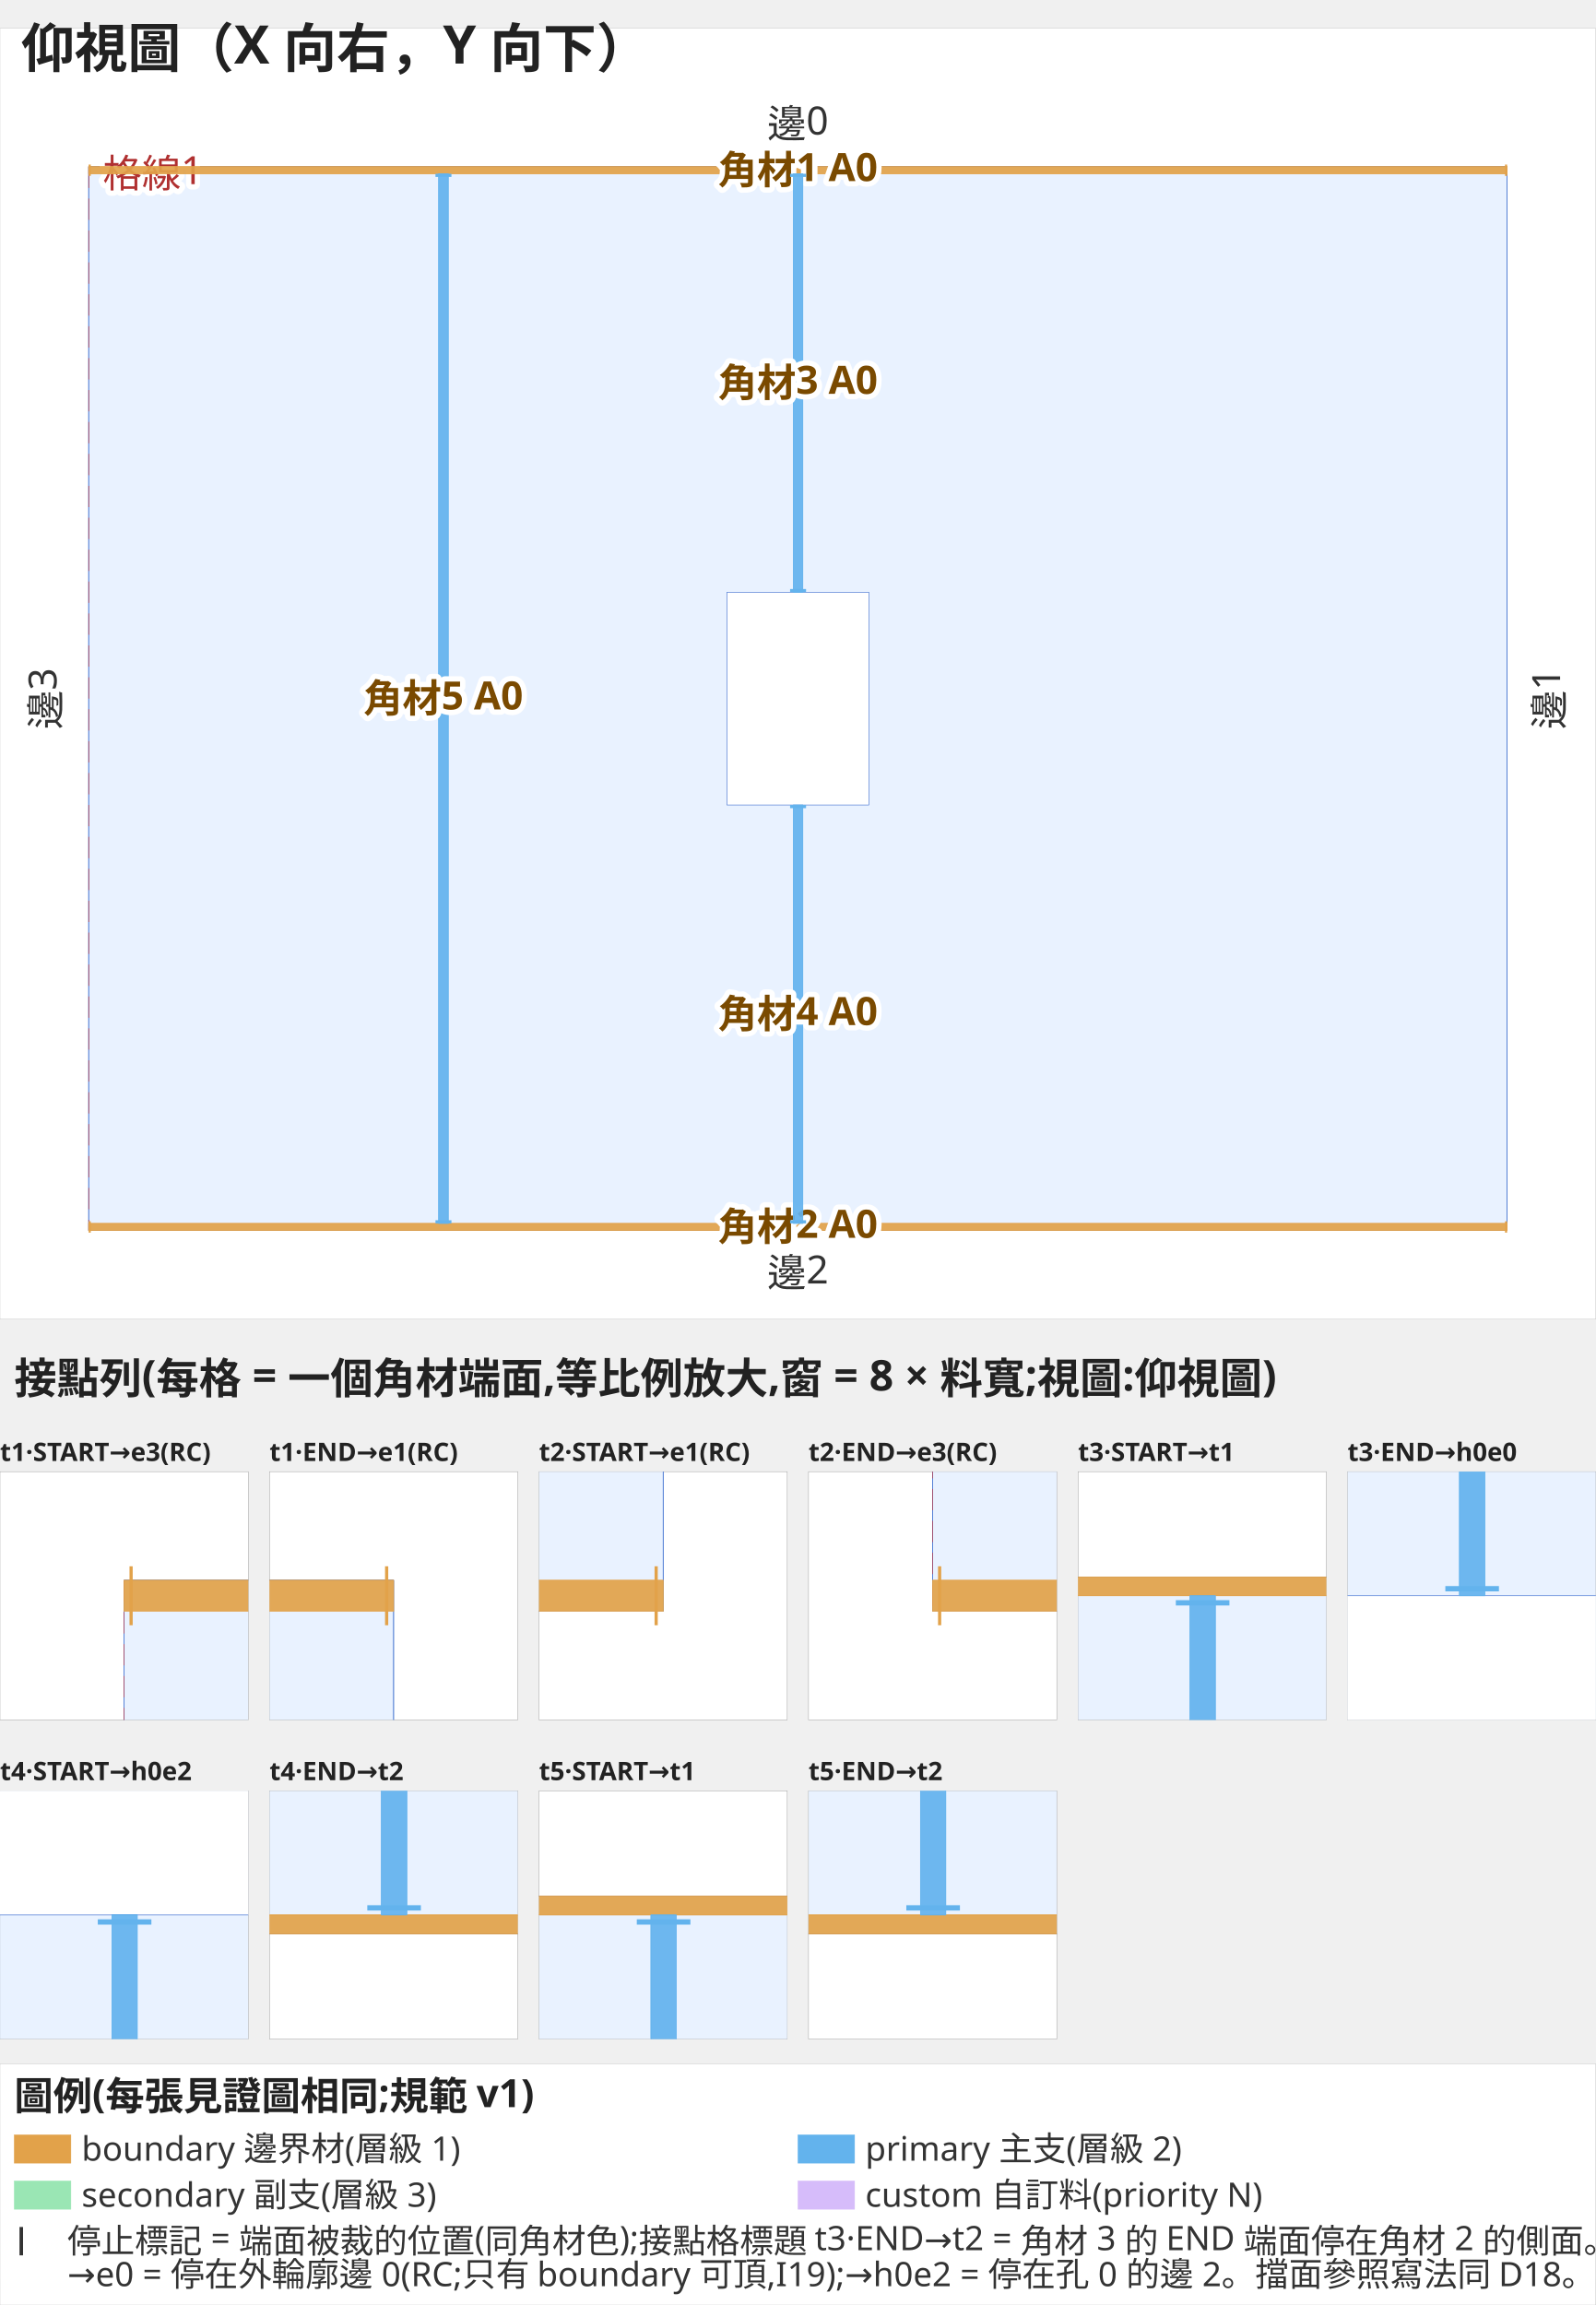
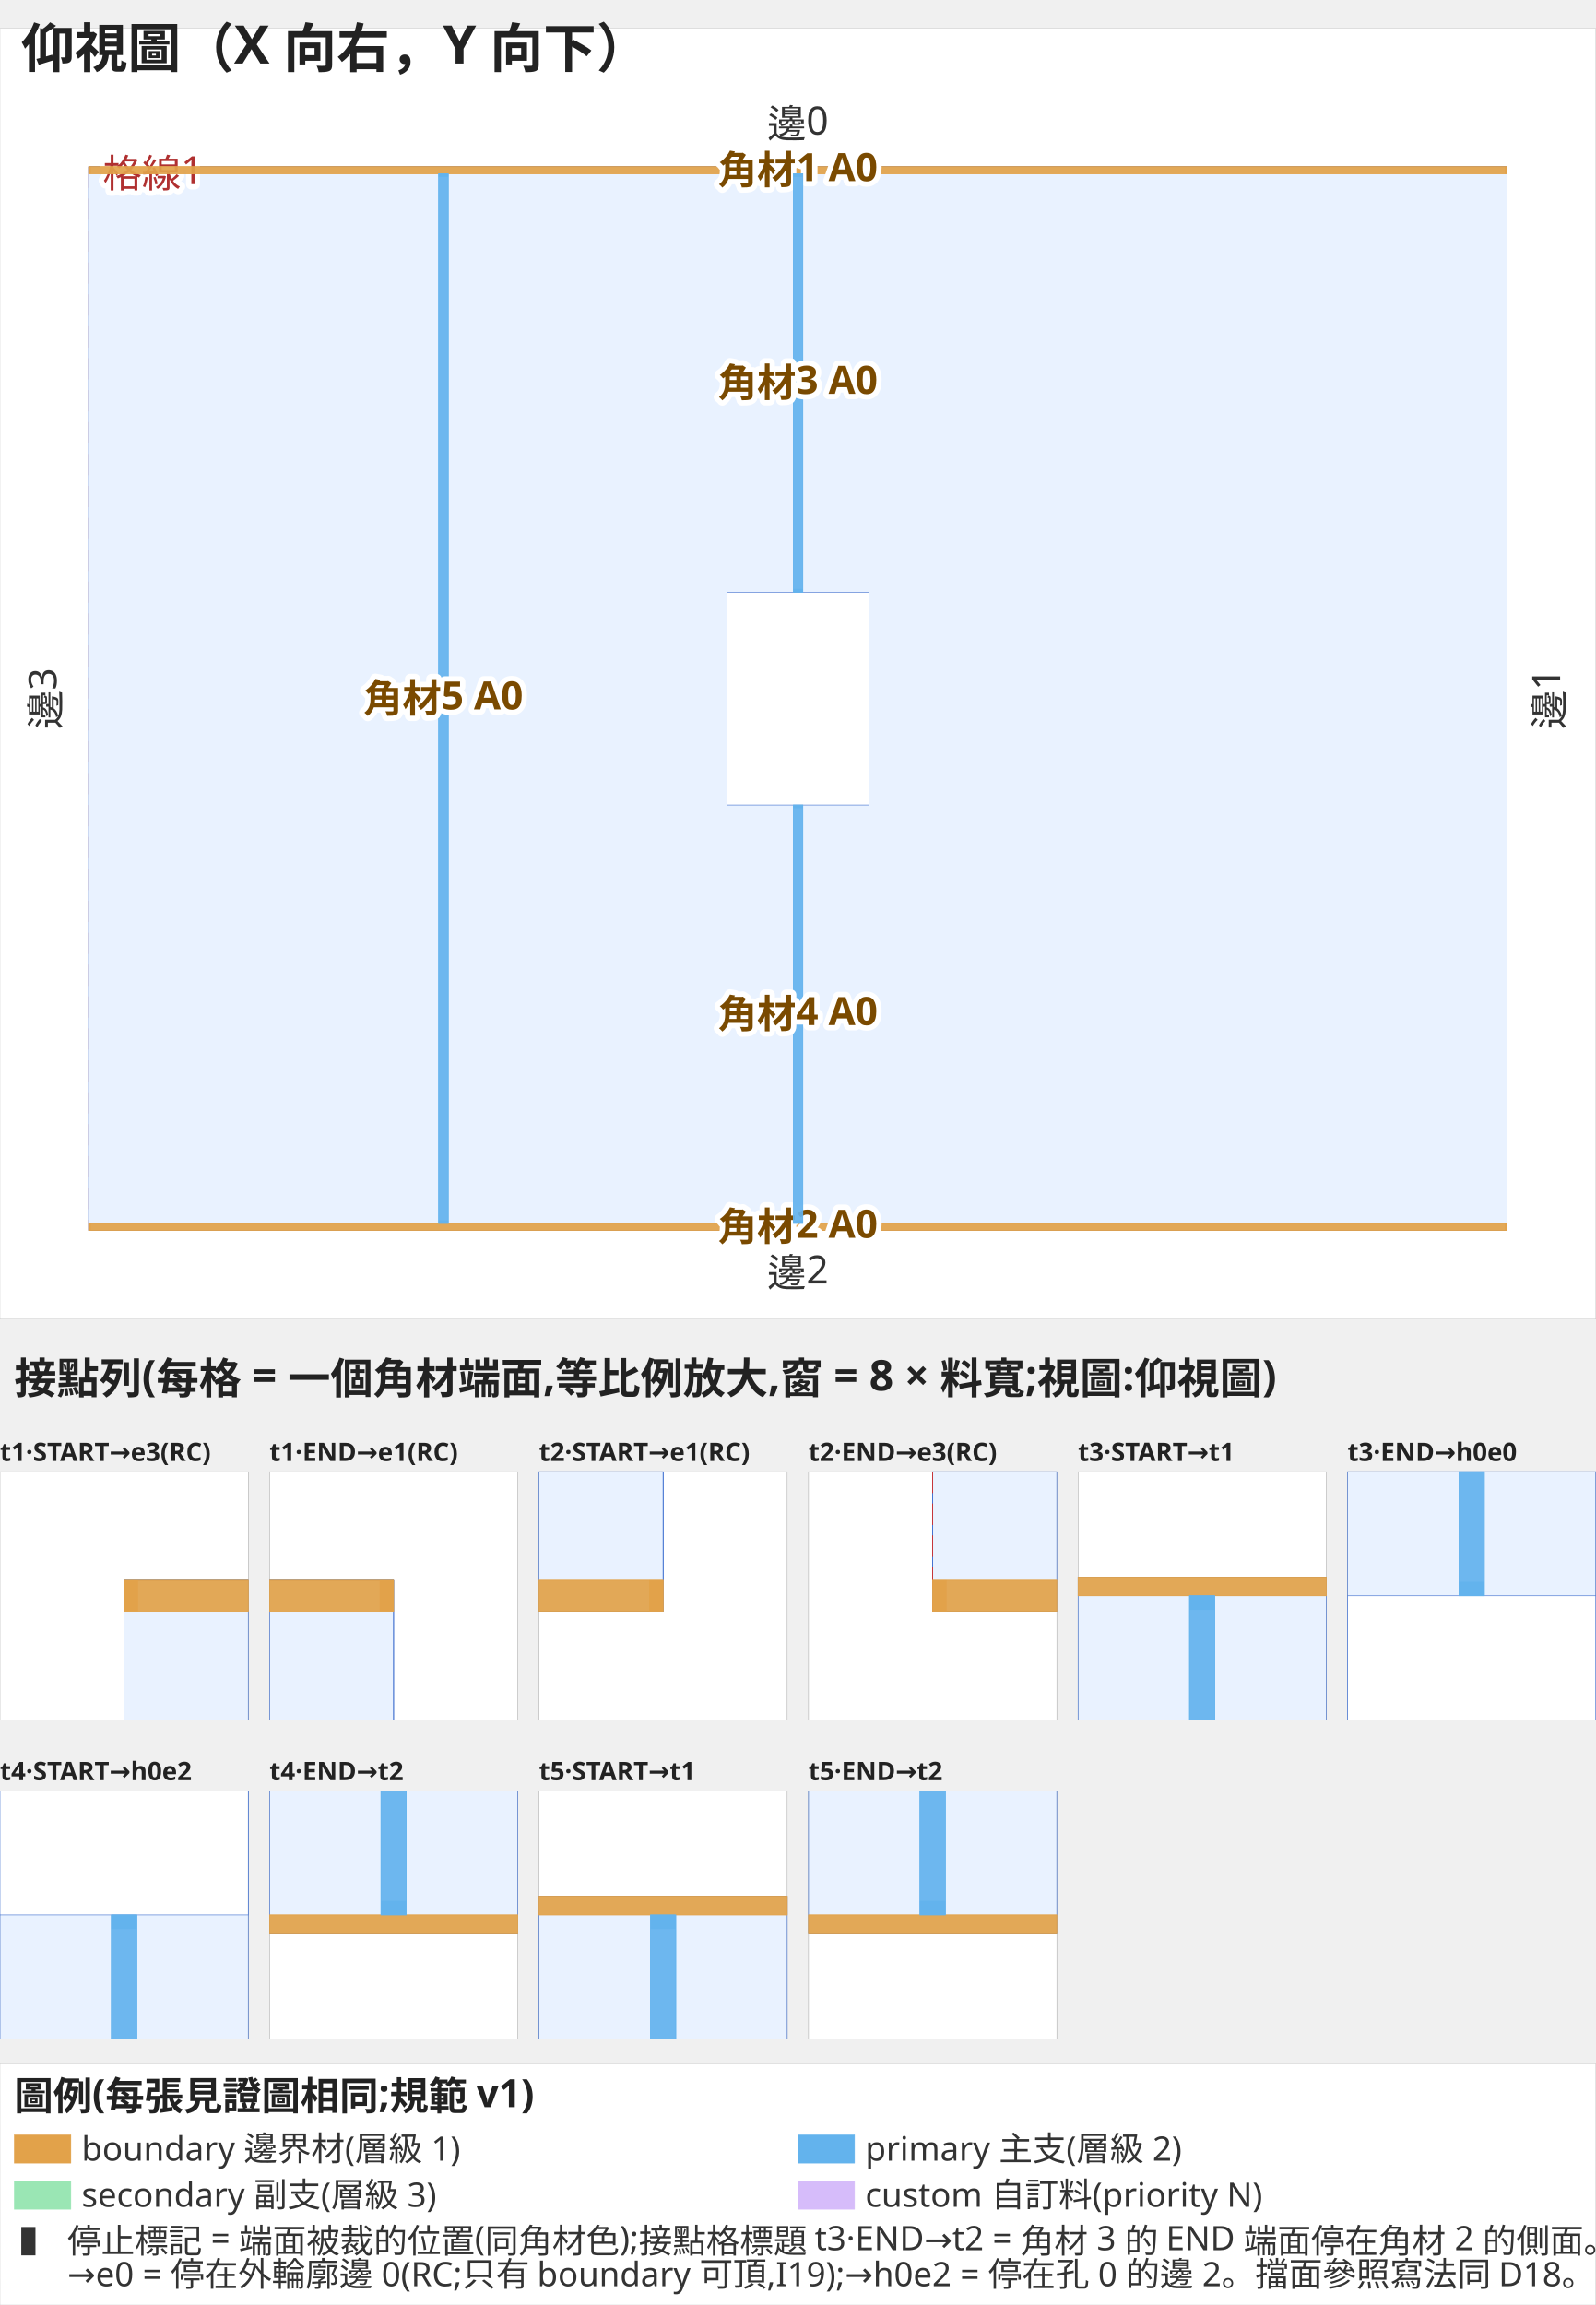
<svg xmlns="http://www.w3.org/2000/svg" width="100%" viewBox="0 1460 4500 6500" data-full="0 1460 4500 6500">
  <style>
  polygon, line, rect { vector-effect: non-scaling-stroke; }
  .frame { fill: #ffffff; stroke: #bbbbbb; stroke-width: 1px; }
  .title { font: bold 150px sans-serif; fill: #222222; }
  .label { font: 110px sans-serif; fill: #333333; text-anchor: middle; dominant-baseline: middle; }
  .guide-label { text-anchor: start; fill: #b03030; }
  .timber-label { fill: #7a4a00; font-weight: bold; }
  .guide-label, .timber-label { paint-order: stroke; stroke: #ffffff; stroke-width: 30px; stroke-linejoin: round; }
  .surface { fill: #dbe9ff; fill-opacity: 0.6; stroke: #3366cc; stroke-width: 1.5px; }
  .hole { fill: #ffffff; stroke: #3366cc; stroke-width: 1.5px; }
  .edge { stroke: #3366cc; stroke-width: 1.5px; }
  .edge-free { stroke: #e08020; stroke-width: 1.5px; stroke-dasharray: 30 15; }
  .guide { stroke: #cc3333; stroke-width: 1px; stroke-dasharray: 60 30; }
  .timber-face { fill: #ffd27f; fill-opacity: 0.5; stroke: #a06000; stroke-width: 1.5px; }
  .timber-face-near { fill-opacity: 0.85; }
</style>
-   <style id="witness">.role-boundary{fill:#e2a24a;stroke:#e2a24a}.role-primary{fill:#63b3ed;stroke:#63b3ed}.role-secondary{fill:#9ae6b4;stroke:#9ae6b4}.role-custom{fill:#d6bcfa;stroke:#d6bcfa}.stop{fill:none;stroke-linecap:butt}.stop-label{font:bold 110px sans-serif;dominant-baseline:middle;paint-order:stroke;stroke:#ffffff;stroke-width:30px;stroke-linejoin:round}.tile-frame{fill:#ffffff;stroke:#888888;stroke-width:1px}.tile-title{font:bold 72px sans-serif;fill:#222222}.tile .label{display:none}.legend-title{font:bold 110px sans-serif;fill:#222222}.legend-text{font:95px sans-serif;fill:#333333;dominant-baseline:middle}.legend-box{fill:#ffffff;stroke:#bbbbbb;stroke-width:1px}.section-title{font:bold 120px sans-serif;fill:#222222}</style>
+   <style id="witness">.role-boundary{fill:#e2a24a;stroke:#e2a24a}.role-primary{fill:#63b3ed;stroke:#63b3ed}.role-secondary{fill:#9ae6b4;stroke:#9ae6b4}.role-custom{fill:#d6bcfa;stroke:#d6bcfa}.stop{stroke:none}.stop-label{font:bold 110px sans-serif;dominant-baseline:middle;paint-order:stroke;stroke:#ffffff;stroke-width:30px;stroke-linejoin:round}.tile-frame{fill:#ffffff;stroke:#888888;stroke-width:1px}.tile-title{font:bold 72px sans-serif;fill:#222222}.tile line.edge,.tile line.guide,.tile line.edge-free{stroke-width:2px}.legend-title{font:bold 110px sans-serif;fill:#222222}.legend-text{font:95px sans-serif;fill:#333333;dominant-baseline:middle}.legend-box{fill:#ffffff;stroke:#bbbbbb;stroke-width:1px}.section-title{font:bold 120px sans-serif;fill:#222222}</style>
  <g transform="translate(250,1930)" data-view="bottom">
    <rect class="frame" x="-250" y="-390" width="4500" height="3640" />
    <text x="-190" y="-280" class="title">仰視圖（X 向右，Y 向下）</text>
    <polygon points="0,0 4000,0 4000,3000 0,3000" class="surface" />
    <polygon points="1800,1200 2200,1200 2200,1800 1800,1800" class="hole" />
    <line x1="0" y1="0" x2="4000" y2="0" class="edge" />
    <text x="2000" y="-120" class="label">邊0</text>
    <line x1="4000" y1="0" x2="4000" y2="3000" class="edge" />
    <text x="4120" y="1500" class="label" transform="rotate(-90 4120 1500)">邊1</text>
    <line x1="4000" y1="3000" x2="0" y2="3000" class="edge" />
    <text x="2000" y="3120" class="label">邊2</text>
    <line x1="0" y1="3000" x2="0" y2="0" class="edge" />
    <text x="-120" y="1500" class="label" transform="rotate(-90 -120 1500)">邊3</text>
    <line x1="0" y1="0" x2="0" y2="3000" class="guide" />
    <text x="40" y="20" class="label guide-label">格線1</text>
    <line x1="0" y1="0" x2="0" y2="3000" class="guide" />
    <polygon points="0,0 4000,0 4000,20 0,20" class="timber-face role-boundary" data-t="1" />
    <polygon points="0,0 0,20 4000,20 4000,0" class="timber-face timber-face-near role-boundary" data-t="1" />
    <text x="2000" y="10" class="label timber-label">角材1 A0</text>
    <polygon points="4000,3000 0,3000 0,2980 4000,2980" class="timber-face role-boundary" data-t="2" />
    <polygon points="4000,3000 4000,2980 0,2980 0,3000" class="timber-face timber-face-near role-boundary" data-t="2" />
    <text x="2000" y="2990" class="label timber-label">角材2 A0</text>
    <polygon points="2014,20 2014,1200 1987,1200 1987,20" class="timber-face role-primary" data-t="3" />
    <polygon points="2014,20 1987,20 1987,1200 2014,1200" class="timber-face timber-face-near role-primary" data-t="3" />
    <text x="2000" y="610" class="label timber-label">角材3 A0</text>
    <polygon points="2014,1800 2014,2980 1987,2980 1987,1800" class="timber-face role-primary" data-t="4" />
    <polygon points="2014,1800 1987,1800 1987,2980 2014,2980" class="timber-face timber-face-near role-primary" data-t="4" />
    <text x="2000" y="2390" class="label timber-label">角材4 A0</text>
    <polygon points="1014,20 1014,2980 987,2980 987,20" class="timber-face role-primary" data-t="5" />
    <polygon points="1014,20 987,20 987,2980 1014,2980" class="timber-face timber-face-near role-primary" data-t="5" />
    <text x="1000" y="1500" class="label timber-label">角材5 A0</text>
-     <line x1="3" y1="-6" x2="3" y2="26" class="stop" stroke="#e2a24a" stroke-width="6" data-joint="t1.START" />
-     <line x1="3997" y1="-6" x2="3997" y2="26" class="stop" stroke="#e2a24a" stroke-width="6" data-joint="t1.END" />
-     <line x1="3997" y1="2974" x2="3997" y2="3006" class="stop" stroke="#e2a24a" stroke-width="6" data-joint="t2.START" />
-     <line x1="3" y1="2974" x2="3" y2="3006" class="stop" stroke="#e2a24a" stroke-width="6" data-joint="t2.END" />
-     <line x1="1978" y1="24.5" x2="2023" y2="24.5" class="stop" stroke="#63b3ed" stroke-width="9" data-joint="t3.START" />
-     <line x1="1978" y1="1195.5" x2="2023" y2="1195.5" class="stop" stroke="#63b3ed" stroke-width="9" data-joint="t3.END" />
-     <line x1="1978" y1="1804.5" x2="2023" y2="1804.5" class="stop" stroke="#63b3ed" stroke-width="9" data-joint="t4.START" />
-     <line x1="1978" y1="2975.5" x2="2023" y2="2975.5" class="stop" stroke="#63b3ed" stroke-width="9" data-joint="t4.END" />
-     <line x1="978" y1="24.5" x2="1023" y2="24.5" class="stop" stroke="#63b3ed" stroke-width="9" data-joint="t5.START" />
-     <line x1="978" y1="2975.5" x2="1023" y2="2975.5" class="stop" stroke="#63b3ed" stroke-width="9" data-joint="t5.END" />
+     <rect x="0" y="0" width="6" height="20" class="stop" fill="#e2a24a" data-joint="t1.START" />
+     <rect x="3994" y="0" width="6" height="20" class="stop" fill="#e2a24a" data-joint="t1.END" />
+     <rect x="3994" y="2980" width="6" height="20" class="stop" fill="#e2a24a" data-joint="t2.START" />
+     <rect x="0" y="2980" width="6" height="20" class="stop" fill="#e2a24a" data-joint="t2.END" />
+     <rect x="1987" y="20" width="27" height="9" class="stop" fill="#63b3ed" data-joint="t3.START" />
+     <rect x="1987" y="1191" width="27" height="9" class="stop" fill="#63b3ed" data-joint="t3.END" />
+     <rect x="1987" y="1800" width="27" height="9" class="stop" fill="#63b3ed" data-joint="t4.START" />
+     <rect x="1987" y="2971" width="27" height="9" class="stop" fill="#63b3ed" data-joint="t4.END" />
+     <rect x="987" y="20" width="27" height="9" class="stop" fill="#63b3ed" data-joint="t5.START" />
+     <rect x="987" y="2971" width="27" height="9" class="stop" fill="#63b3ed" data-joint="t5.END" />
  </g>
  <text x="40" y="5390" class="section-title">接點列(每格 = 一個角材端面,等比例放大,窗 = 8 × 料寬;視圖:仰視圖)</text>
  <text x="0" y="5580" class="tile-title">t1·START→e3(RC)</text>
  <rect x="0" y="5610" width="700" height="700" class="tile-frame" />
-   <svg x="0" y="5610" width="700" height="700" viewBox="-80 -70 160 160" preserveAspectRatio="xMidYMid meet" class="tile" data-joint="t1.START">
-     <polygon points="0,0 4000,0 4000,3000 0,3000" class="surface" />
-     <polygon points="1800,1200 2200,1200 2200,1800 1800,1800" class="hole" />
-     <line x1="0" y1="0" x2="4000" y2="0" class="edge" />
-     <line x1="4000" y1="0" x2="4000" y2="3000" class="edge" />
-     <line x1="4000" y1="3000" x2="0" y2="3000" class="edge" />
-     <line x1="0" y1="3000" x2="0" y2="0" class="edge" />
-     <line x1="0" y1="0" x2="0" y2="3000" class="guide" />
-     <line x1="0" y1="0" x2="0" y2="3000" class="guide" />
-     <polygon points="0,0 4000,0 4000,20 0,20" class="timber-face role-boundary" data-t="1" />
-     <polygon points="0,0 0,20 4000,20 4000,0" class="timber-face timber-face-near role-boundary" data-t="1" />
-     <polygon points="4000,3000 0,3000 0,2980 4000,2980" class="timber-face role-boundary" data-t="2" />
-     <polygon points="4000,3000 4000,2980 0,2980 0,3000" class="timber-face timber-face-near role-boundary" data-t="2" />
-     <polygon points="2014,20 2014,1200 1987,1200 1987,20" class="timber-face role-primary" data-t="3" />
-     <polygon points="2014,20 1987,20 1987,1200 2014,1200" class="timber-face timber-face-near role-primary" data-t="3" />
-     <polygon points="2014,1800 2014,2980 1987,2980 1987,1800" class="timber-face role-primary" data-t="4" />
-     <polygon points="2014,1800 1987,1800 1987,2980 2014,2980" class="timber-face timber-face-near role-primary" data-t="4" />
-     <polygon points="1014,20 1014,2980 987,2980 987,20" class="timber-face role-primary" data-t="5" />
-     <polygon points="1014,20 987,20 987,2980 1014,2980" class="timber-face timber-face-near role-primary" data-t="5" />
-     <line x1="4.5" y1="-9" x2="4.5" y2="29" class="stop" stroke="#e2a24a" stroke-width="9" data-joint="t1.START" />
-   </svg>
+   <g class="tile" data-joint="t1.START">
+     <polygon points="350,6310 350,5916.2 700,5916.2 700,6310" class="surface" />
+     <line x1="350" y1="5916.2" x2="700" y2="5916.2" class="edge" />
+     <line x1="350" y1="6310" x2="350" y2="5916.2" class="edge" />
+     <line x1="350" y1="5916.2" x2="350" y2="6310" class="guide" />
+     <line x1="350" y1="5916.2" x2="350" y2="6310" class="guide" />
+     <polygon points="350,5916.2 700,5916.2 700,6003.8 350,6003.8" class="timber-face role-boundary" data-t="1" />
+     <polygon points="700,5916.2 350,5916.2 350,6003.8 700,6003.8" class="timber-face timber-face-near role-boundary" data-t="1" />
+     <polygon points="350,5916.2 389.4,5916.2 389.4,6003.8 350,6003.8" class="stop" data-joint="t1.START" fill="#e2a24a" />
+   </g>
  <text x="760" y="5580" class="tile-title">t1·END→e1(RC)</text>
  <rect x="760" y="5610" width="700" height="700" class="tile-frame" />
-   <svg x="760" y="5610" width="700" height="700" viewBox="3920 -70 160 160" preserveAspectRatio="xMidYMid meet" class="tile" data-joint="t1.END">
-     <polygon points="0,0 4000,0 4000,3000 0,3000" class="surface" />
-     <polygon points="1800,1200 2200,1200 2200,1800 1800,1800" class="hole" />
-     <line x1="0" y1="0" x2="4000" y2="0" class="edge" />
-     <line x1="4000" y1="0" x2="4000" y2="3000" class="edge" />
-     <line x1="4000" y1="3000" x2="0" y2="3000" class="edge" />
-     <line x1="0" y1="3000" x2="0" y2="0" class="edge" />
-     <line x1="0" y1="0" x2="0" y2="3000" class="guide" />
-     <line x1="0" y1="0" x2="0" y2="3000" class="guide" />
-     <polygon points="0,0 4000,0 4000,20 0,20" class="timber-face role-boundary" data-t="1" />
-     <polygon points="0,0 0,20 4000,20 4000,0" class="timber-face timber-face-near role-boundary" data-t="1" />
-     <polygon points="4000,3000 0,3000 0,2980 4000,2980" class="timber-face role-boundary" data-t="2" />
-     <polygon points="4000,3000 4000,2980 0,2980 0,3000" class="timber-face timber-face-near role-boundary" data-t="2" />
-     <polygon points="2014,20 2014,1200 1987,1200 1987,20" class="timber-face role-primary" data-t="3" />
-     <polygon points="2014,20 1987,20 1987,1200 2014,1200" class="timber-face timber-face-near role-primary" data-t="3" />
-     <polygon points="2014,1800 2014,2980 1987,2980 1987,1800" class="timber-face role-primary" data-t="4" />
-     <polygon points="2014,1800 1987,1800 1987,2980 2014,2980" class="timber-face timber-face-near role-primary" data-t="4" />
-     <polygon points="1014,20 1014,2980 987,2980 987,20" class="timber-face role-primary" data-t="5" />
-     <polygon points="1014,20 987,20 987,2980 1014,2980" class="timber-face timber-face-near role-primary" data-t="5" />
-     <line x1="3995.5" y1="-9" x2="3995.5" y2="29" class="stop" stroke="#e2a24a" stroke-width="9" data-joint="t1.END" />
-   </svg>
+   <g class="tile" data-joint="t1.END">
+     <polygon points="760,6310 760,5916.2 1110,5916.2 1110,6310" class="surface" />
+     <line x1="760" y1="5916.2" x2="1110" y2="5916.2" class="edge" />
+     <line x1="1110" y1="5916.2" x2="1110" y2="6310" class="edge" />
+     <polygon points="760,5916.2 1110,5916.2 1110,6003.8 760,6003.8" class="timber-face role-boundary" data-t="1" />
+     <polygon points="760,5916.2 760,6003.8 1110,6003.8 1110,5916.2" class="timber-face timber-face-near role-boundary" data-t="1" />
+     <polygon points="1070.6,5916.2 1110,5916.2 1110,6003.8 1070.6,6003.8" class="stop" data-joint="t1.END" fill="#e2a24a" />
+   </g>
  <text x="1520" y="5580" class="tile-title">t2·START→e1(RC)</text>
  <rect x="1520" y="5610" width="700" height="700" class="tile-frame" />
-   <svg x="1520" y="5610" width="700" height="700" viewBox="3920 2910 160 160" preserveAspectRatio="xMidYMid meet" class="tile" data-joint="t2.START">
-     <polygon points="0,0 4000,0 4000,3000 0,3000" class="surface" />
-     <polygon points="1800,1200 2200,1200 2200,1800 1800,1800" class="hole" />
-     <line x1="0" y1="0" x2="4000" y2="0" class="edge" />
-     <line x1="4000" y1="0" x2="4000" y2="3000" class="edge" />
-     <line x1="4000" y1="3000" x2="0" y2="3000" class="edge" />
-     <line x1="0" y1="3000" x2="0" y2="0" class="edge" />
-     <line x1="0" y1="0" x2="0" y2="3000" class="guide" />
-     <line x1="0" y1="0" x2="0" y2="3000" class="guide" />
-     <polygon points="0,0 4000,0 4000,20 0,20" class="timber-face role-boundary" data-t="1" />
-     <polygon points="0,0 0,20 4000,20 4000,0" class="timber-face timber-face-near role-boundary" data-t="1" />
-     <polygon points="4000,3000 0,3000 0,2980 4000,2980" class="timber-face role-boundary" data-t="2" />
-     <polygon points="4000,3000 4000,2980 0,2980 0,3000" class="timber-face timber-face-near role-boundary" data-t="2" />
-     <polygon points="2014,20 2014,1200 1987,1200 1987,20" class="timber-face role-primary" data-t="3" />
-     <polygon points="2014,20 1987,20 1987,1200 2014,1200" class="timber-face timber-face-near role-primary" data-t="3" />
-     <polygon points="2014,1800 2014,2980 1987,2980 1987,1800" class="timber-face role-primary" data-t="4" />
-     <polygon points="2014,1800 1987,1800 1987,2980 2014,2980" class="timber-face timber-face-near role-primary" data-t="4" />
-     <polygon points="1014,20 1014,2980 987,2980 987,20" class="timber-face role-primary" data-t="5" />
-     <polygon points="1014,20 987,20 987,2980 1014,2980" class="timber-face timber-face-near role-primary" data-t="5" />
-     <line x1="3995.5" y1="2971" x2="3995.5" y2="3009" class="stop" stroke="#e2a24a" stroke-width="9" data-joint="t2.START" />
-   </svg>
+   <g class="tile" data-joint="t2.START">
+     <polygon points="1520,5610 1870,5610 1870,6003.8 1520,6003.8" class="surface" />
+     <line x1="1870" y1="5610" x2="1870" y2="6003.8" class="edge" />
+     <line x1="1870" y1="6003.8" x2="1520" y2="6003.8" class="edge" />
+     <polygon points="1870,6003.8 1520,6003.8 1520,5916.2 1870,5916.2" class="timber-face role-boundary" data-t="2" />
+     <polygon points="1520,6003.8 1870,6003.8 1870,5916.2 1520,5916.2" class="timber-face timber-face-near role-boundary" data-t="2" />
+     <polygon points="1830.6,5916.2 1870,5916.2 1870,6003.8 1830.6,6003.8" class="stop" data-joint="t2.START" fill="#e2a24a" />
+   </g>
  <text x="2280" y="5580" class="tile-title">t2·END→e3(RC)</text>
  <rect x="2280" y="5610" width="700" height="700" class="tile-frame" />
-   <svg x="2280" y="5610" width="700" height="700" viewBox="-80 2910 160 160" preserveAspectRatio="xMidYMid meet" class="tile" data-joint="t2.END">
-     <polygon points="0,0 4000,0 4000,3000 0,3000" class="surface" />
-     <polygon points="1800,1200 2200,1200 2200,1800 1800,1800" class="hole" />
-     <line x1="0" y1="0" x2="4000" y2="0" class="edge" />
-     <line x1="4000" y1="0" x2="4000" y2="3000" class="edge" />
-     <line x1="4000" y1="3000" x2="0" y2="3000" class="edge" />
-     <line x1="0" y1="3000" x2="0" y2="0" class="edge" />
-     <line x1="0" y1="0" x2="0" y2="3000" class="guide" />
-     <line x1="0" y1="0" x2="0" y2="3000" class="guide" />
-     <polygon points="0,0 4000,0 4000,20 0,20" class="timber-face role-boundary" data-t="1" />
-     <polygon points="0,0 0,20 4000,20 4000,0" class="timber-face timber-face-near role-boundary" data-t="1" />
-     <polygon points="4000,3000 0,3000 0,2980 4000,2980" class="timber-face role-boundary" data-t="2" />
-     <polygon points="4000,3000 4000,2980 0,2980 0,3000" class="timber-face timber-face-near role-boundary" data-t="2" />
-     <polygon points="2014,20 2014,1200 1987,1200 1987,20" class="timber-face role-primary" data-t="3" />
-     <polygon points="2014,20 1987,20 1987,1200 2014,1200" class="timber-face timber-face-near role-primary" data-t="3" />
-     <polygon points="2014,1800 2014,2980 1987,2980 1987,1800" class="timber-face role-primary" data-t="4" />
-     <polygon points="2014,1800 1987,1800 1987,2980 2014,2980" class="timber-face timber-face-near role-primary" data-t="4" />
-     <polygon points="1014,20 1014,2980 987,2980 987,20" class="timber-face role-primary" data-t="5" />
-     <polygon points="1014,20 987,20 987,2980 1014,2980" class="timber-face timber-face-near role-primary" data-t="5" />
-     <line x1="4.5" y1="2971" x2="4.5" y2="3009" class="stop" stroke="#e2a24a" stroke-width="9" data-joint="t2.END" />
-   </svg>
+   <g class="tile" data-joint="t2.END">
+     <polygon points="2630,5610 2980,5610 2980,6003.8 2630,6003.8" class="surface" />
+     <line x1="2980" y1="6003.8" x2="2630" y2="6003.8" class="edge" />
+     <line x1="2630" y1="6003.8" x2="2630" y2="5610" class="edge" />
+     <line x1="2630" y1="5610" x2="2630" y2="6003.8" class="guide" />
+     <line x1="2630" y1="5610" x2="2630" y2="6003.8" class="guide" />
+     <polygon points="2980,6003.8 2630,6003.8 2630,5916.2 2980,5916.2" class="timber-face role-boundary" data-t="2" />
+     <polygon points="2980,6003.8 2980,5916.2 2630,5916.2 2630,6003.8" class="timber-face timber-face-near role-boundary" data-t="2" />
+     <polygon points="2630,5916.2 2669.4,5916.2 2669.4,6003.8 2630,6003.8" class="stop" data-joint="t2.END" fill="#e2a24a" />
+   </g>
  <text x="3040" y="5580" class="tile-title">t3·START→t1</text>
  <rect x="3040" y="5610" width="700" height="700" class="tile-frame" />
-   <svg x="3040" y="5610" width="700" height="700" viewBox="1868 -112 264 264" preserveAspectRatio="xMidYMid meet" class="tile" data-joint="t3.START">
-     <polygon points="0,0 4000,0 4000,3000 0,3000" class="surface" />
-     <polygon points="1800,1200 2200,1200 2200,1800 1800,1800" class="hole" />
-     <line x1="0" y1="0" x2="4000" y2="0" class="edge" />
-     <line x1="4000" y1="0" x2="4000" y2="3000" class="edge" />
-     <line x1="4000" y1="3000" x2="0" y2="3000" class="edge" />
-     <line x1="0" y1="3000" x2="0" y2="0" class="edge" />
-     <line x1="0" y1="0" x2="0" y2="3000" class="guide" />
-     <line x1="0" y1="0" x2="0" y2="3000" class="guide" />
-     <polygon points="0,0 4000,0 4000,20 0,20" class="timber-face role-boundary" data-t="1" />
-     <polygon points="0,0 0,20 4000,20 4000,0" class="timber-face timber-face-near role-boundary" data-t="1" />
-     <polygon points="4000,3000 0,3000 0,2980 4000,2980" class="timber-face role-boundary" data-t="2" />
-     <polygon points="4000,3000 4000,2980 0,2980 0,3000" class="timber-face timber-face-near role-boundary" data-t="2" />
-     <polygon points="2014,20 2014,1200 1987,1200 1987,20" class="timber-face role-primary" data-t="3" />
-     <polygon points="2014,20 1987,20 1987,1200 2014,1200" class="timber-face timber-face-near role-primary" data-t="3" />
-     <polygon points="2014,1800 2014,2980 1987,2980 1987,1800" class="timber-face role-primary" data-t="4" />
-     <polygon points="2014,1800 1987,1800 1987,2980 2014,2980" class="timber-face timber-face-near role-primary" data-t="4" />
-     <polygon points="1014,20 1014,2980 987,2980 987,20" class="timber-face role-primary" data-t="5" />
-     <polygon points="1014,20 987,20 987,2980 1014,2980" class="timber-face timber-face-near role-primary" data-t="5" />
-     <line x1="1972" y1="27.5" x2="2029" y2="27.5" class="stop" stroke="#63b3ed" stroke-width="15" data-joint="t3.START" />
-   </svg>
+   <g class="tile" data-joint="t3.START">
+     <polygon points="3040,6310 3040,5907 3740,5907 3740,6310" class="surface" />
+     <line x1="3040" y1="5907" x2="3740" y2="5907" class="edge" />
+     <polygon points="3040,5907 3740,5907 3740,5960 3040,5960" class="timber-face role-boundary" data-t="1" />
+     <polygon points="3740,5907 3040,5907 3040,5960 3740,5960" class="timber-face timber-face-near role-boundary" data-t="1" />
+     <polygon points="3425.8,5960 3425.8,6310 3354.2,6310 3354.2,5960" class="timber-face role-primary" data-t="3" />
+     <polygon points="3425.8,6310 3425.8,5960 3354.2,5960 3354.2,6310" class="timber-face timber-face-near role-primary" data-t="3" />
+     <polygon points="3354.2,5960 3425.8,5960 3425.8,5999.8 3354.2,5999.8" class="stop" data-joint="t3.START" fill="#63b3ed" />
+   </g>
  <text x="3800" y="5580" class="tile-title">t3·END→h0e0</text>
  <rect x="3800" y="5610" width="700" height="700" class="tile-frame" />
-   <svg x="3800" y="5610" width="700" height="700" viewBox="1868 1068 264 264" preserveAspectRatio="xMidYMid meet" class="tile" data-joint="t3.END">
-     <polygon points="0,0 4000,0 4000,3000 0,3000" class="surface" />
-     <polygon points="1800,1200 2200,1200 2200,1800 1800,1800" class="hole" />
-     <line x1="0" y1="0" x2="4000" y2="0" class="edge" />
-     <line x1="4000" y1="0" x2="4000" y2="3000" class="edge" />
-     <line x1="4000" y1="3000" x2="0" y2="3000" class="edge" />
-     <line x1="0" y1="3000" x2="0" y2="0" class="edge" />
-     <line x1="0" y1="0" x2="0" y2="3000" class="guide" />
-     <line x1="0" y1="0" x2="0" y2="3000" class="guide" />
-     <polygon points="0,0 4000,0 4000,20 0,20" class="timber-face role-boundary" data-t="1" />
-     <polygon points="0,0 0,20 4000,20 4000,0" class="timber-face timber-face-near role-boundary" data-t="1" />
-     <polygon points="4000,3000 0,3000 0,2980 4000,2980" class="timber-face role-boundary" data-t="2" />
-     <polygon points="4000,3000 4000,2980 0,2980 0,3000" class="timber-face timber-face-near role-boundary" data-t="2" />
-     <polygon points="2014,20 2014,1200 1987,1200 1987,20" class="timber-face role-primary" data-t="3" />
-     <polygon points="2014,20 1987,20 1987,1200 2014,1200" class="timber-face timber-face-near role-primary" data-t="3" />
-     <polygon points="2014,1800 2014,2980 1987,2980 1987,1800" class="timber-face role-primary" data-t="4" />
-     <polygon points="2014,1800 1987,1800 1987,2980 2014,2980" class="timber-face timber-face-near role-primary" data-t="4" />
-     <polygon points="1014,20 1014,2980 987,2980 987,20" class="timber-face role-primary" data-t="5" />
-     <polygon points="1014,20 987,20 987,2980 1014,2980" class="timber-face timber-face-near role-primary" data-t="5" />
-     <line x1="1972" y1="1192.5" x2="2029" y2="1192.5" class="stop" stroke="#63b3ed" stroke-width="15" data-joint="t3.END" />
-   </svg>
+   <g class="tile" data-joint="t3.END">
+     <polygon points="3800,6310 3800,5610 4500,5610 4500,6310" class="surface" />
+     <polygon points="3800,6310 3800,5960 4500,5960 4500,6310" class="hole" />
+     <polygon points="4185.8,5610 4185.8,5960 4114.2,5960 4114.2,5610" class="timber-face role-primary" data-t="3" />
+     <polygon points="4185.8,5610 4114.2,5610 4114.2,5960 4185.8,5960" class="timber-face timber-face-near role-primary" data-t="3" />
+     <polygon points="4114.2,5920.2 4185.8,5920.2 4185.8,5960 4114.2,5960" class="stop" data-joint="t3.END" fill="#63b3ed" />
+   </g>
  <text x="0" y="6480" class="tile-title">t4·START→h0e2</text>
  <rect x="0" y="6510" width="700" height="700" class="tile-frame" />
-   <svg x="0" y="6510" width="700" height="700" viewBox="1868 1668 264 264" preserveAspectRatio="xMidYMid meet" class="tile" data-joint="t4.START">
-     <polygon points="0,0 4000,0 4000,3000 0,3000" class="surface" />
-     <polygon points="1800,1200 2200,1200 2200,1800 1800,1800" class="hole" />
-     <line x1="0" y1="0" x2="4000" y2="0" class="edge" />
-     <line x1="4000" y1="0" x2="4000" y2="3000" class="edge" />
-     <line x1="4000" y1="3000" x2="0" y2="3000" class="edge" />
-     <line x1="0" y1="3000" x2="0" y2="0" class="edge" />
-     <line x1="0" y1="0" x2="0" y2="3000" class="guide" />
-     <line x1="0" y1="0" x2="0" y2="3000" class="guide" />
-     <polygon points="0,0 4000,0 4000,20 0,20" class="timber-face role-boundary" data-t="1" />
-     <polygon points="0,0 0,20 4000,20 4000,0" class="timber-face timber-face-near role-boundary" data-t="1" />
-     <polygon points="4000,3000 0,3000 0,2980 4000,2980" class="timber-face role-boundary" data-t="2" />
-     <polygon points="4000,3000 4000,2980 0,2980 0,3000" class="timber-face timber-face-near role-boundary" data-t="2" />
-     <polygon points="2014,20 2014,1200 1987,1200 1987,20" class="timber-face role-primary" data-t="3" />
-     <polygon points="2014,20 1987,20 1987,1200 2014,1200" class="timber-face timber-face-near role-primary" data-t="3" />
-     <polygon points="2014,1800 2014,2980 1987,2980 1987,1800" class="timber-face role-primary" data-t="4" />
-     <polygon points="2014,1800 1987,1800 1987,2980 2014,2980" class="timber-face timber-face-near role-primary" data-t="4" />
-     <polygon points="1014,20 1014,2980 987,2980 987,20" class="timber-face role-primary" data-t="5" />
-     <polygon points="1014,20 987,20 987,2980 1014,2980" class="timber-face timber-face-near role-primary" data-t="5" />
-     <line x1="1972" y1="1807.5" x2="2029" y2="1807.5" class="stop" stroke="#63b3ed" stroke-width="15" data-joint="t4.START" />
-   </svg>
+   <g class="tile" data-joint="t4.START">
+     <polygon points="0,7210 0,6510 700,6510 700,7210" class="surface" />
+     <polygon points="0,6510 700,6510 700,6860 0,6860" class="hole" />
+     <polygon points="385.8,6860 385.8,7210 314.2,7210 314.2,6860" class="timber-face role-primary" data-t="4" />
+     <polygon points="385.8,7210 385.8,6860 314.2,6860 314.2,7210" class="timber-face timber-face-near role-primary" data-t="4" />
+     <polygon points="314.2,6860 385.8,6860 385.8,6899.8 314.2,6899.8" class="stop" data-joint="t4.START" fill="#63b3ed" />
+   </g>
  <text x="760" y="6480" class="tile-title">t4·END→t2</text>
  <rect x="760" y="6510" width="700" height="700" class="tile-frame" />
-   <svg x="760" y="6510" width="700" height="700" viewBox="1868 2848 264 264" preserveAspectRatio="xMidYMid meet" class="tile" data-joint="t4.END">
-     <polygon points="0,0 4000,0 4000,3000 0,3000" class="surface" />
-     <polygon points="1800,1200 2200,1200 2200,1800 1800,1800" class="hole" />
-     <line x1="0" y1="0" x2="4000" y2="0" class="edge" />
-     <line x1="4000" y1="0" x2="4000" y2="3000" class="edge" />
-     <line x1="4000" y1="3000" x2="0" y2="3000" class="edge" />
-     <line x1="0" y1="3000" x2="0" y2="0" class="edge" />
-     <line x1="0" y1="0" x2="0" y2="3000" class="guide" />
-     <line x1="0" y1="0" x2="0" y2="3000" class="guide" />
-     <polygon points="0,0 4000,0 4000,20 0,20" class="timber-face role-boundary" data-t="1" />
-     <polygon points="0,0 0,20 4000,20 4000,0" class="timber-face timber-face-near role-boundary" data-t="1" />
-     <polygon points="4000,3000 0,3000 0,2980 4000,2980" class="timber-face role-boundary" data-t="2" />
-     <polygon points="4000,3000 4000,2980 0,2980 0,3000" class="timber-face timber-face-near role-boundary" data-t="2" />
-     <polygon points="2014,20 2014,1200 1987,1200 1987,20" class="timber-face role-primary" data-t="3" />
-     <polygon points="2014,20 1987,20 1987,1200 2014,1200" class="timber-face timber-face-near role-primary" data-t="3" />
-     <polygon points="2014,1800 2014,2980 1987,2980 1987,1800" class="timber-face role-primary" data-t="4" />
-     <polygon points="2014,1800 1987,1800 1987,2980 2014,2980" class="timber-face timber-face-near role-primary" data-t="4" />
-     <polygon points="1014,20 1014,2980 987,2980 987,20" class="timber-face role-primary" data-t="5" />
-     <polygon points="1014,20 987,20 987,2980 1014,2980" class="timber-face timber-face-near role-primary" data-t="5" />
-     <line x1="1972" y1="2972.5" x2="2029" y2="2972.5" class="stop" stroke="#63b3ed" stroke-width="15" data-joint="t4.END" />
-   </svg>
+   <g class="tile" data-joint="t4.END">
+     <polygon points="760,6510 1460,6510 1460,6913 760,6913" class="surface" />
+     <line x1="1460" y1="6913" x2="760" y2="6913" class="edge" />
+     <polygon points="1460,6913 760,6913 760,6860 1460,6860" class="timber-face role-boundary" data-t="2" />
+     <polygon points="760,6913 1460,6913 1460,6860 760,6860" class="timber-face timber-face-near role-boundary" data-t="2" />
+     <polygon points="1145.8,6510 1145.8,6860 1074.2,6860 1074.2,6510" class="timber-face role-primary" data-t="4" />
+     <polygon points="1145.8,6510 1074.2,6510 1074.2,6860 1145.8,6860" class="timber-face timber-face-near role-primary" data-t="4" />
+     <polygon points="1074.2,6820.2 1145.8,6820.2 1145.8,6860 1074.2,6860" class="stop" data-joint="t4.END" fill="#63b3ed" />
+   </g>
  <text x="1520" y="6480" class="tile-title">t5·START→t1</text>
  <rect x="1520" y="6510" width="700" height="700" class="tile-frame" />
-   <svg x="1520" y="6510" width="700" height="700" viewBox="868 -112 264 264" preserveAspectRatio="xMidYMid meet" class="tile" data-joint="t5.START">
-     <polygon points="0,0 4000,0 4000,3000 0,3000" class="surface" />
-     <polygon points="1800,1200 2200,1200 2200,1800 1800,1800" class="hole" />
-     <line x1="0" y1="0" x2="4000" y2="0" class="edge" />
-     <line x1="4000" y1="0" x2="4000" y2="3000" class="edge" />
-     <line x1="4000" y1="3000" x2="0" y2="3000" class="edge" />
-     <line x1="0" y1="3000" x2="0" y2="0" class="edge" />
-     <line x1="0" y1="0" x2="0" y2="3000" class="guide" />
-     <line x1="0" y1="0" x2="0" y2="3000" class="guide" />
-     <polygon points="0,0 4000,0 4000,20 0,20" class="timber-face role-boundary" data-t="1" />
-     <polygon points="0,0 0,20 4000,20 4000,0" class="timber-face timber-face-near role-boundary" data-t="1" />
-     <polygon points="4000,3000 0,3000 0,2980 4000,2980" class="timber-face role-boundary" data-t="2" />
-     <polygon points="4000,3000 4000,2980 0,2980 0,3000" class="timber-face timber-face-near role-boundary" data-t="2" />
-     <polygon points="2014,20 2014,1200 1987,1200 1987,20" class="timber-face role-primary" data-t="3" />
-     <polygon points="2014,20 1987,20 1987,1200 2014,1200" class="timber-face timber-face-near role-primary" data-t="3" />
-     <polygon points="2014,1800 2014,2980 1987,2980 1987,1800" class="timber-face role-primary" data-t="4" />
-     <polygon points="2014,1800 1987,1800 1987,2980 2014,2980" class="timber-face timber-face-near role-primary" data-t="4" />
-     <polygon points="1014,20 1014,2980 987,2980 987,20" class="timber-face role-primary" data-t="5" />
-     <polygon points="1014,20 987,20 987,2980 1014,2980" class="timber-face timber-face-near role-primary" data-t="5" />
-     <line x1="972" y1="27.5" x2="1029" y2="27.5" class="stop" stroke="#63b3ed" stroke-width="15" data-joint="t5.START" />
-   </svg>
+   <g class="tile" data-joint="t5.START">
+     <polygon points="1520,7210 1520,6807 2220,6807 2220,7210" class="surface" />
+     <line x1="1520" y1="6807" x2="2220" y2="6807" class="edge" />
+     <polygon points="1520,6807 2220,6807 2220,6860 1520,6860" class="timber-face role-boundary" data-t="1" />
+     <polygon points="2220,6807 1520,6807 1520,6860 2220,6860" class="timber-face timber-face-near role-boundary" data-t="1" />
+     <polygon points="1905.8,6860 1905.8,7210 1834.2,7210 1834.2,6860" class="timber-face role-primary" data-t="5" />
+     <polygon points="1905.8,7210 1905.8,6860 1834.2,6860 1834.2,7210" class="timber-face timber-face-near role-primary" data-t="5" />
+     <polygon points="1834.2,6860 1905.8,6860 1905.8,6899.8 1834.2,6899.8" class="stop" data-joint="t5.START" fill="#63b3ed" />
+   </g>
  <text x="2280" y="6480" class="tile-title">t5·END→t2</text>
  <rect x="2280" y="6510" width="700" height="700" class="tile-frame" />
-   <svg x="2280" y="6510" width="700" height="700" viewBox="868 2848 264 264" preserveAspectRatio="xMidYMid meet" class="tile" data-joint="t5.END">
-     <polygon points="0,0 4000,0 4000,3000 0,3000" class="surface" />
-     <polygon points="1800,1200 2200,1200 2200,1800 1800,1800" class="hole" />
-     <line x1="0" y1="0" x2="4000" y2="0" class="edge" />
-     <line x1="4000" y1="0" x2="4000" y2="3000" class="edge" />
-     <line x1="4000" y1="3000" x2="0" y2="3000" class="edge" />
-     <line x1="0" y1="3000" x2="0" y2="0" class="edge" />
-     <line x1="0" y1="0" x2="0" y2="3000" class="guide" />
-     <line x1="0" y1="0" x2="0" y2="3000" class="guide" />
-     <polygon points="0,0 4000,0 4000,20 0,20" class="timber-face role-boundary" data-t="1" />
-     <polygon points="0,0 0,20 4000,20 4000,0" class="timber-face timber-face-near role-boundary" data-t="1" />
-     <polygon points="4000,3000 0,3000 0,2980 4000,2980" class="timber-face role-boundary" data-t="2" />
-     <polygon points="4000,3000 4000,2980 0,2980 0,3000" class="timber-face timber-face-near role-boundary" data-t="2" />
-     <polygon points="2014,20 2014,1200 1987,1200 1987,20" class="timber-face role-primary" data-t="3" />
-     <polygon points="2014,20 1987,20 1987,1200 2014,1200" class="timber-face timber-face-near role-primary" data-t="3" />
-     <polygon points="2014,1800 2014,2980 1987,2980 1987,1800" class="timber-face role-primary" data-t="4" />
-     <polygon points="2014,1800 1987,1800 1987,2980 2014,2980" class="timber-face timber-face-near role-primary" data-t="4" />
-     <polygon points="1014,20 1014,2980 987,2980 987,20" class="timber-face role-primary" data-t="5" />
-     <polygon points="1014,20 987,20 987,2980 1014,2980" class="timber-face timber-face-near role-primary" data-t="5" />
-     <line x1="972" y1="2972.5" x2="1029" y2="2972.5" class="stop" stroke="#63b3ed" stroke-width="15" data-joint="t5.END" />
-   </svg>
+   <g class="tile" data-joint="t5.END">
+     <polygon points="2280,6510 2980,6510 2980,6913 2280,6913" class="surface" />
+     <line x1="2980" y1="6913" x2="2280" y2="6913" class="edge" />
+     <polygon points="2980,6913 2280,6913 2280,6860 2980,6860" class="timber-face role-boundary" data-t="2" />
+     <polygon points="2280,6913 2980,6913 2980,6860 2280,6860" class="timber-face timber-face-near role-boundary" data-t="2" />
+     <polygon points="2665.8,6510 2665.8,6860 2594.2,6860 2594.2,6510" class="timber-face role-primary" data-t="5" />
+     <polygon points="2665.8,6510 2594.2,6510 2594.2,6860 2665.8,6860" class="timber-face timber-face-near role-primary" data-t="5" />
+     <polygon points="2594.2,6820.2 2665.8,6820.2 2665.8,6860 2594.2,6860" class="stop" data-joint="t5.END" fill="#63b3ed" />
+   </g>
  <rect x="0" y="7280" width="4500" height="680" class="legend-box" />
  <text x="40" y="7410" class="legend-title">圖例(每張見證圖相同;規範 v1)</text>
  <rect x="40" y="7480" width="160" height="80" class="role-boundary" />
  <text x="230" y="7520" class="legend-text">boundary 邊界材(層級 1)</text>
  <rect x="2250" y="7480" width="160" height="80" class="role-primary" />
  <text x="2440" y="7520" class="legend-text">primary 主支(層級 2)</text>
  <rect x="40" y="7610" width="160" height="80" class="role-secondary" />
  <text x="230" y="7650" class="legend-text">secondary 副支(層級 3)</text>
  <rect x="2250" y="7610" width="160" height="80" class="role-custom" />
  <text x="2440" y="7650" class="legend-text">custom 自訂料(priority N)</text>
-   <line x1="60" y1="7740" x2="60" y2="7820" class="stop" stroke="#333333" stroke-width="10" />
+   <rect x="60" y="7740" width="40" height="80" class="stop" fill="#333333" />
  <text x="190" y="7780" class="legend-text">停止標記 = 端面被裁的位置(同角材色);接點格標題 t3·END→t2 = 角材 3 的 END 端面停在角材 2 的側面。</text>
  <text x="190" y="7880" class="legend-text">→e0 = 停在外輪廓邊 0(RC;只有 boundary 可頂,I19);→h0e2 = 停在孔 0 的邊 2。擋面參照寫法同 D18。</text>
</svg>
